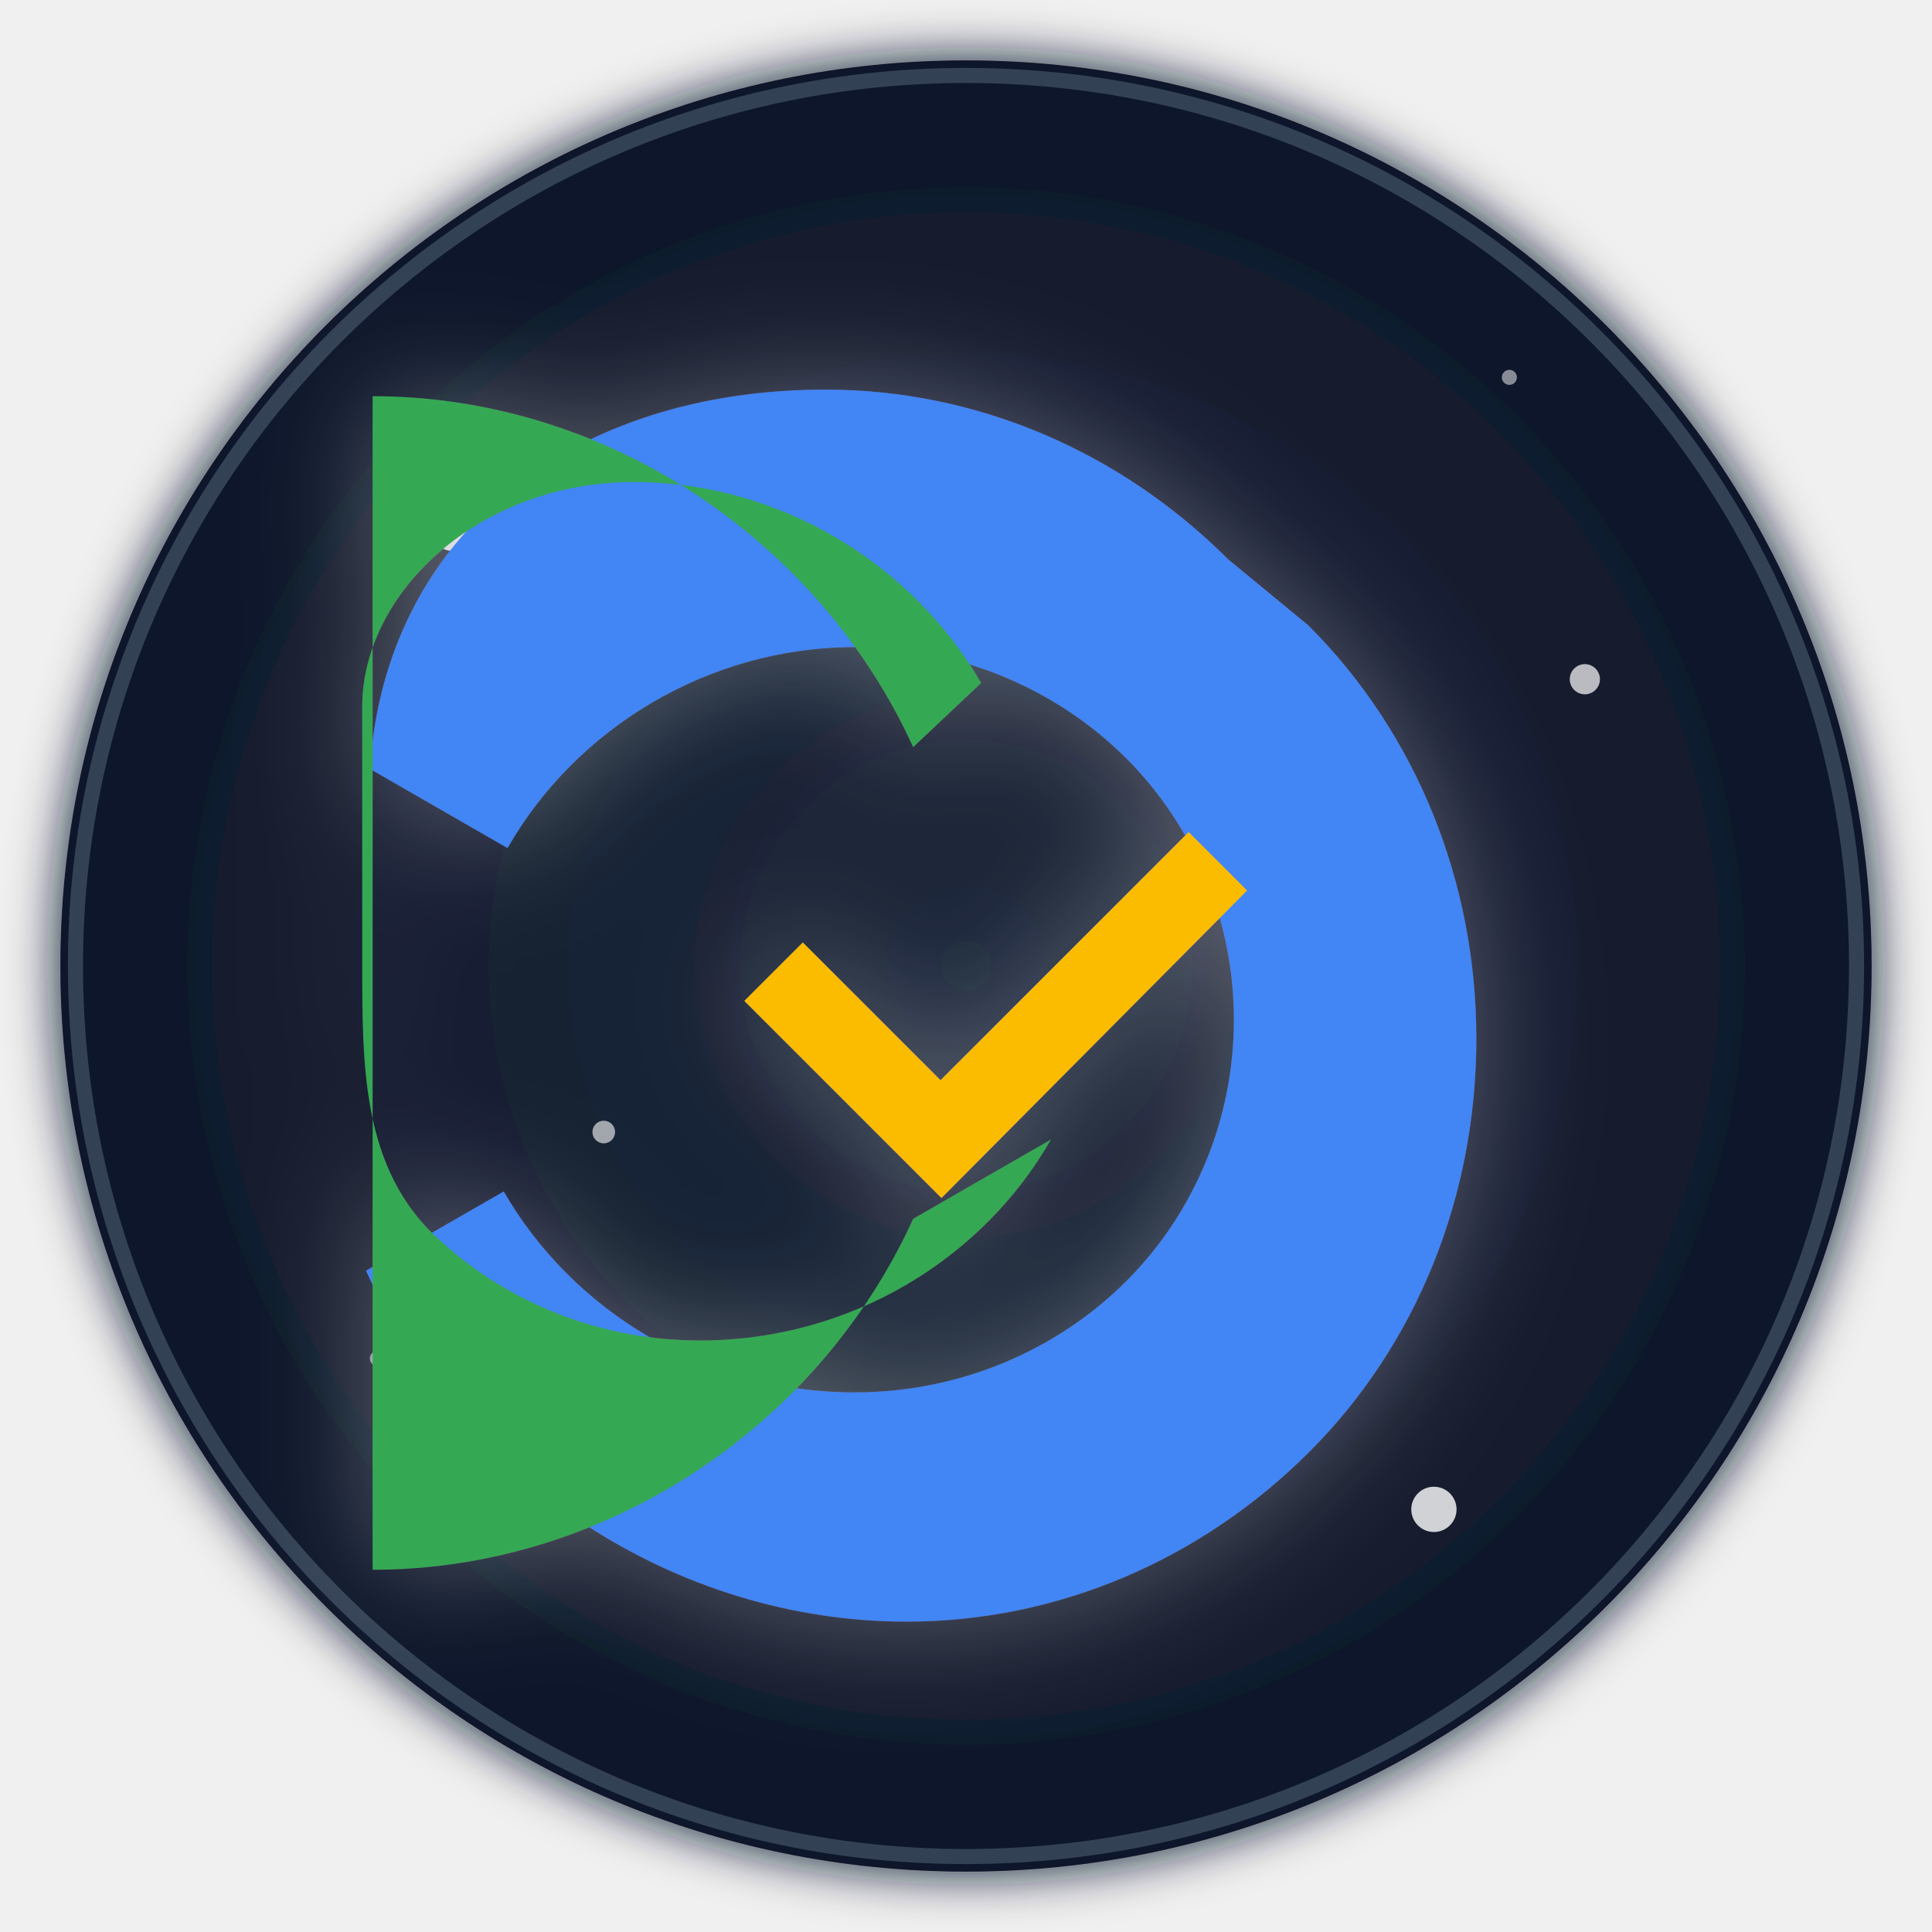
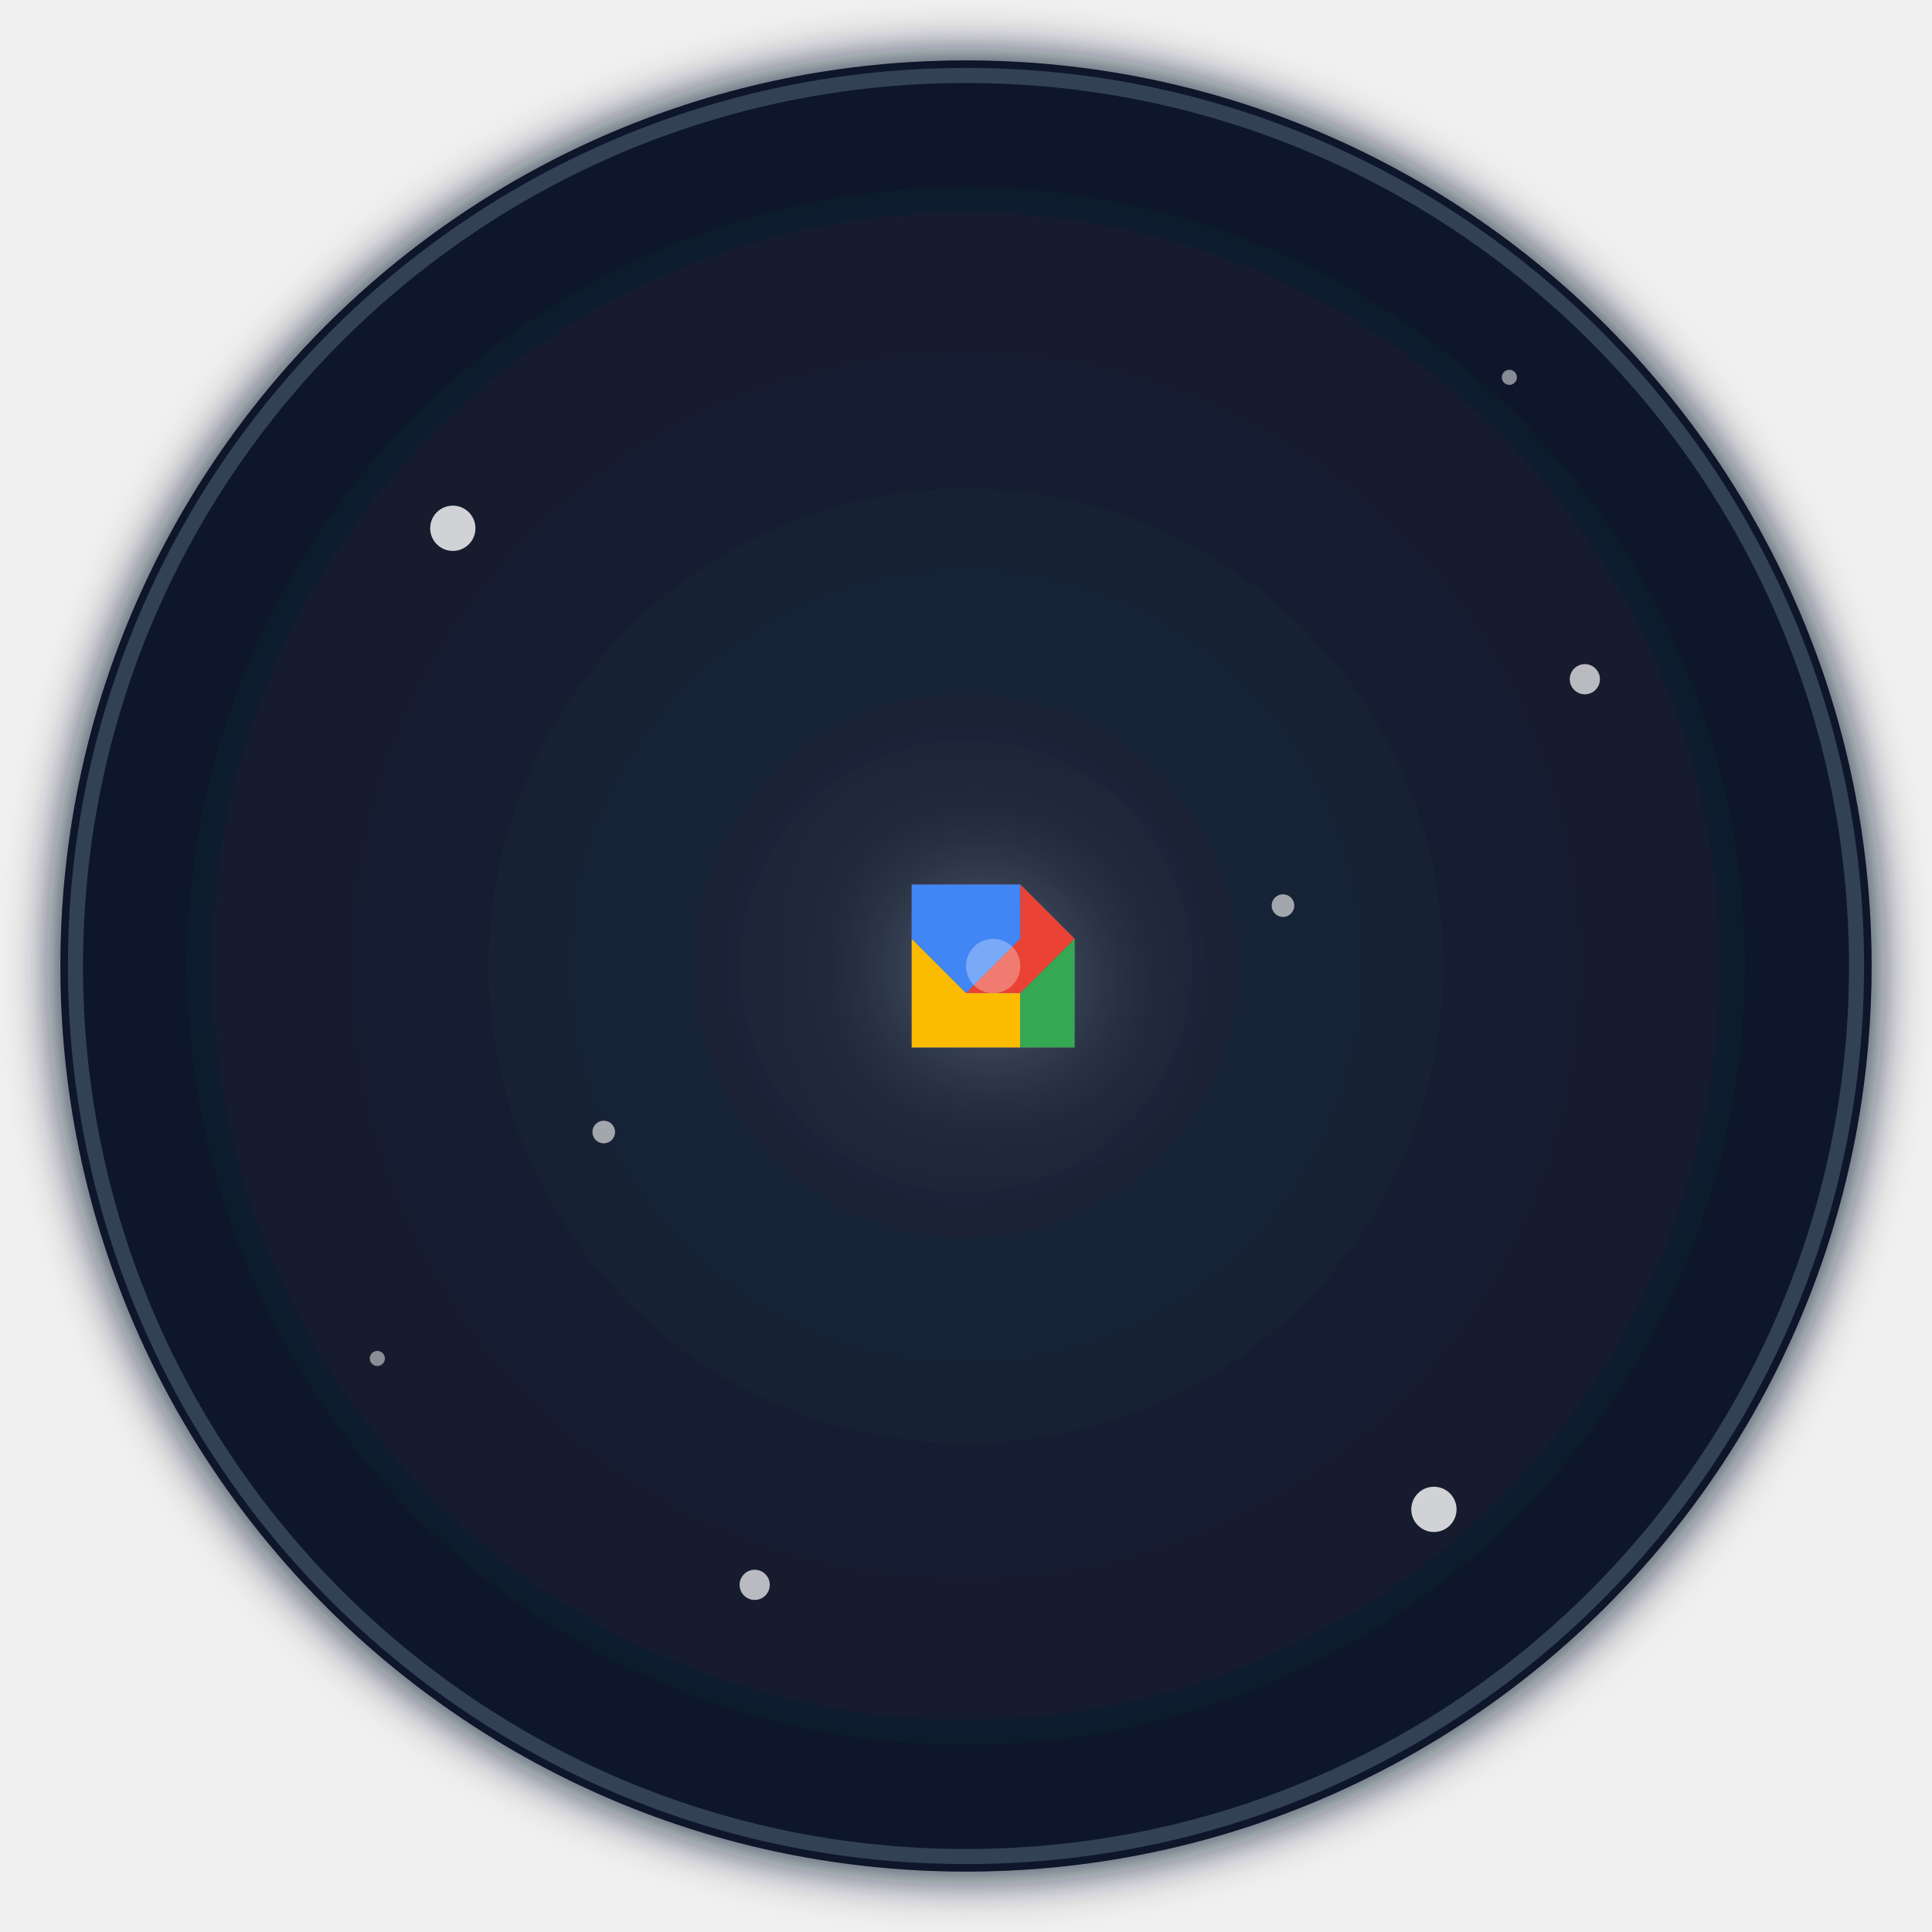
<svg xmlns="http://www.w3.org/2000/svg" width="256" height="256" viewBox="0 0 256 256" fill="none">
  <defs>
    <radialGradient id="grad1" cx="50%" cy="50%" r="50%" fx="50%" fy="50%">
      <stop offset="0%" style="stop-color:#1e293b;stop-opacity:1" />
      <stop offset="100%" style="stop-color:#0f172a;stop-opacity:1" />
    </radialGradient>
    <filter id="glow">
      <feGaussianBlur stdDeviation="3.5" result="coloredBlur" />
      <feMerge>
        <feMergeNode in="coloredBlur" />
        <feMergeNode in="SourceGraphic" />
      </feMerge>
    </filter>
  </defs>
  <circle cx="128" cy="128" r="120" fill="url(#grad1)" filter="url(#glow)" />
  <circle cx="128" cy="128" r="118" fill="transparent" stroke="#334155" stroke-width="2" />
  <circle cx="60" cy="70" r="3" fill="white" opacity="0.8" />
  <circle cx="190" cy="200" r="3" fill="white" opacity="0.8" />
  <circle cx="100" cy="210" r="2" fill="white" opacity="0.7" />
  <circle cx="210" cy="90" r="2" fill="white" opacity="0.7" />
  <circle cx="80" cy="150" r="1.5" fill="white" opacity="0.6" />
  <circle cx="170" cy="120" r="1.5" fill="white" opacity="0.6" />
  <circle cx="50" cy="180" r="1" fill="white" opacity="0.5" />
  <circle cx="200" cy="50" r="1" fill="white" opacity="0.5" />
  <g style="filter: drop-shadow(0 0 8px rgba(255, 255, 255, 0.3));">
-     <g transform="translate(128, 128) scale(1.25) translate(-64, -64)">
-       <path d="M91.8 20.9c-11.4-11.4-26.6-18-42.7-18C22.6 2.9 2.5 17.9.8 43.1l14.6 8.4c7.2-12.6 21.2-21.3 36.8-21.3 11.2 0 21.5 4.5 28.8 11.8 7.3 7.3 11.4 17.3 11.4 27.7s-4.1 20.4-11.4 27.7c-7.3 7.3-17.6 11.8-28.8 11.8-16.1 0-30-8.8-37.2-21.3l-14.6 8.4c10.1 22.2 32.8 37.2 57.3 37.2 16.1 0 31.3-6.6 42.7-18 11.4-11.4 17.7-27.1 17.7-43.8s-6.4-32.4-17.8-43.8z" fill="#4285f4" />
-       <path d="M58.4 40.8C48.3 18.6 25.6 3.6 1.1 3.6V128c24.5 0 47.2-15 57.3-37.2l14.6-8.4c-7.2 12.6-21.2 21.3-37.2 21.3-11.2 0-21.5-4.5-28.8-11.8C0 84.6 0 74.2 0 64.2s0-20.4 0-27.7C0 24.5 12.3 12.7 28.8 12.7c15.6 0 29.6 8.8 36.8 21.3z" fill="#34a853" />
-       <path d="m61.4 88.6-20.9-20.9 6.2-6.2 14.6 14.6 26.3-26.3 6.2 6.2z" fill="#fbbc05" />
+     <g transform="translate(128, 128) scale(0.9) translate(-24, -24)">
+       <g>
+         <path d="M16 12 L32 12 L32 20 L24 28 L16 20 Z" fill="#4285F4" />
+         <path d="M32 12 L40 20 L32 28 L24 28 L32 20 Z" fill="#EA4335" />
+         <path d="M24 28 L32 28 L32 36 L16 36 L16 20 Z" fill="#FBBC04" />
+         <path d="M32 28 L40 20 L40 36 L32 36 Z" fill="#34A853" />
+         <circle cx="28" cy="24" r="4" fill="white" opacity="0.3" />
+       </g>
    </g>
  </g>
</svg>
